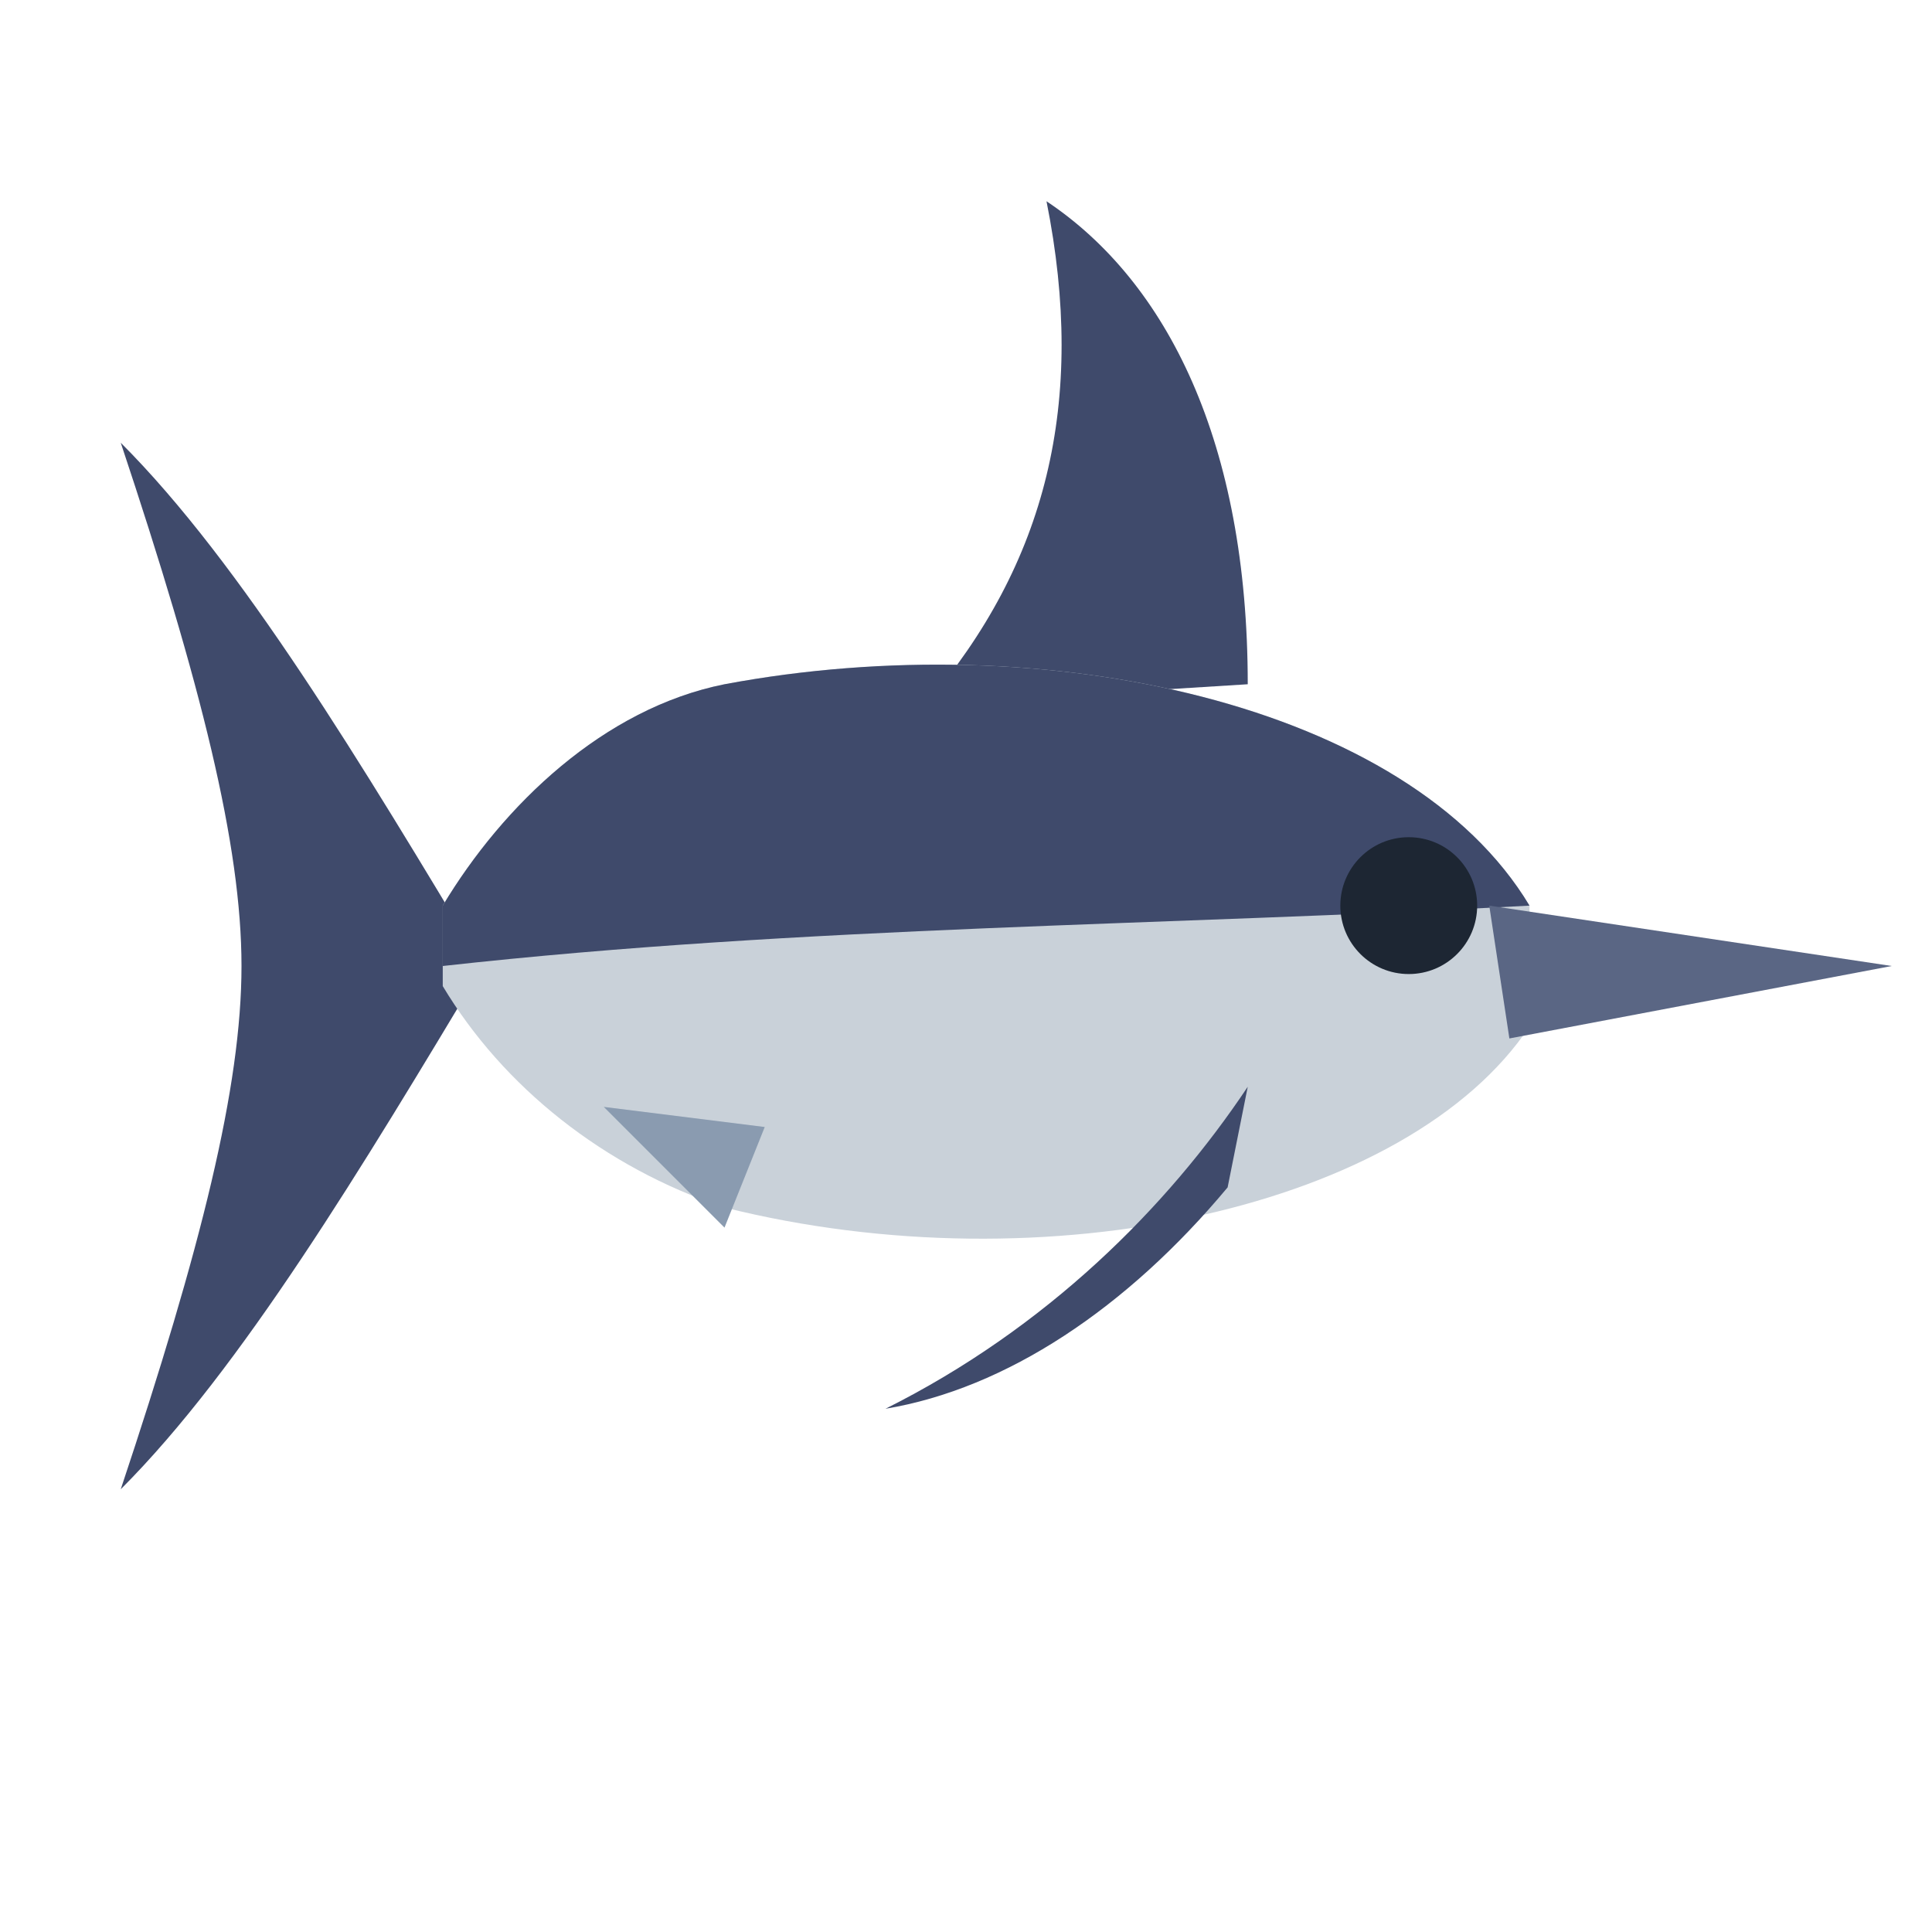
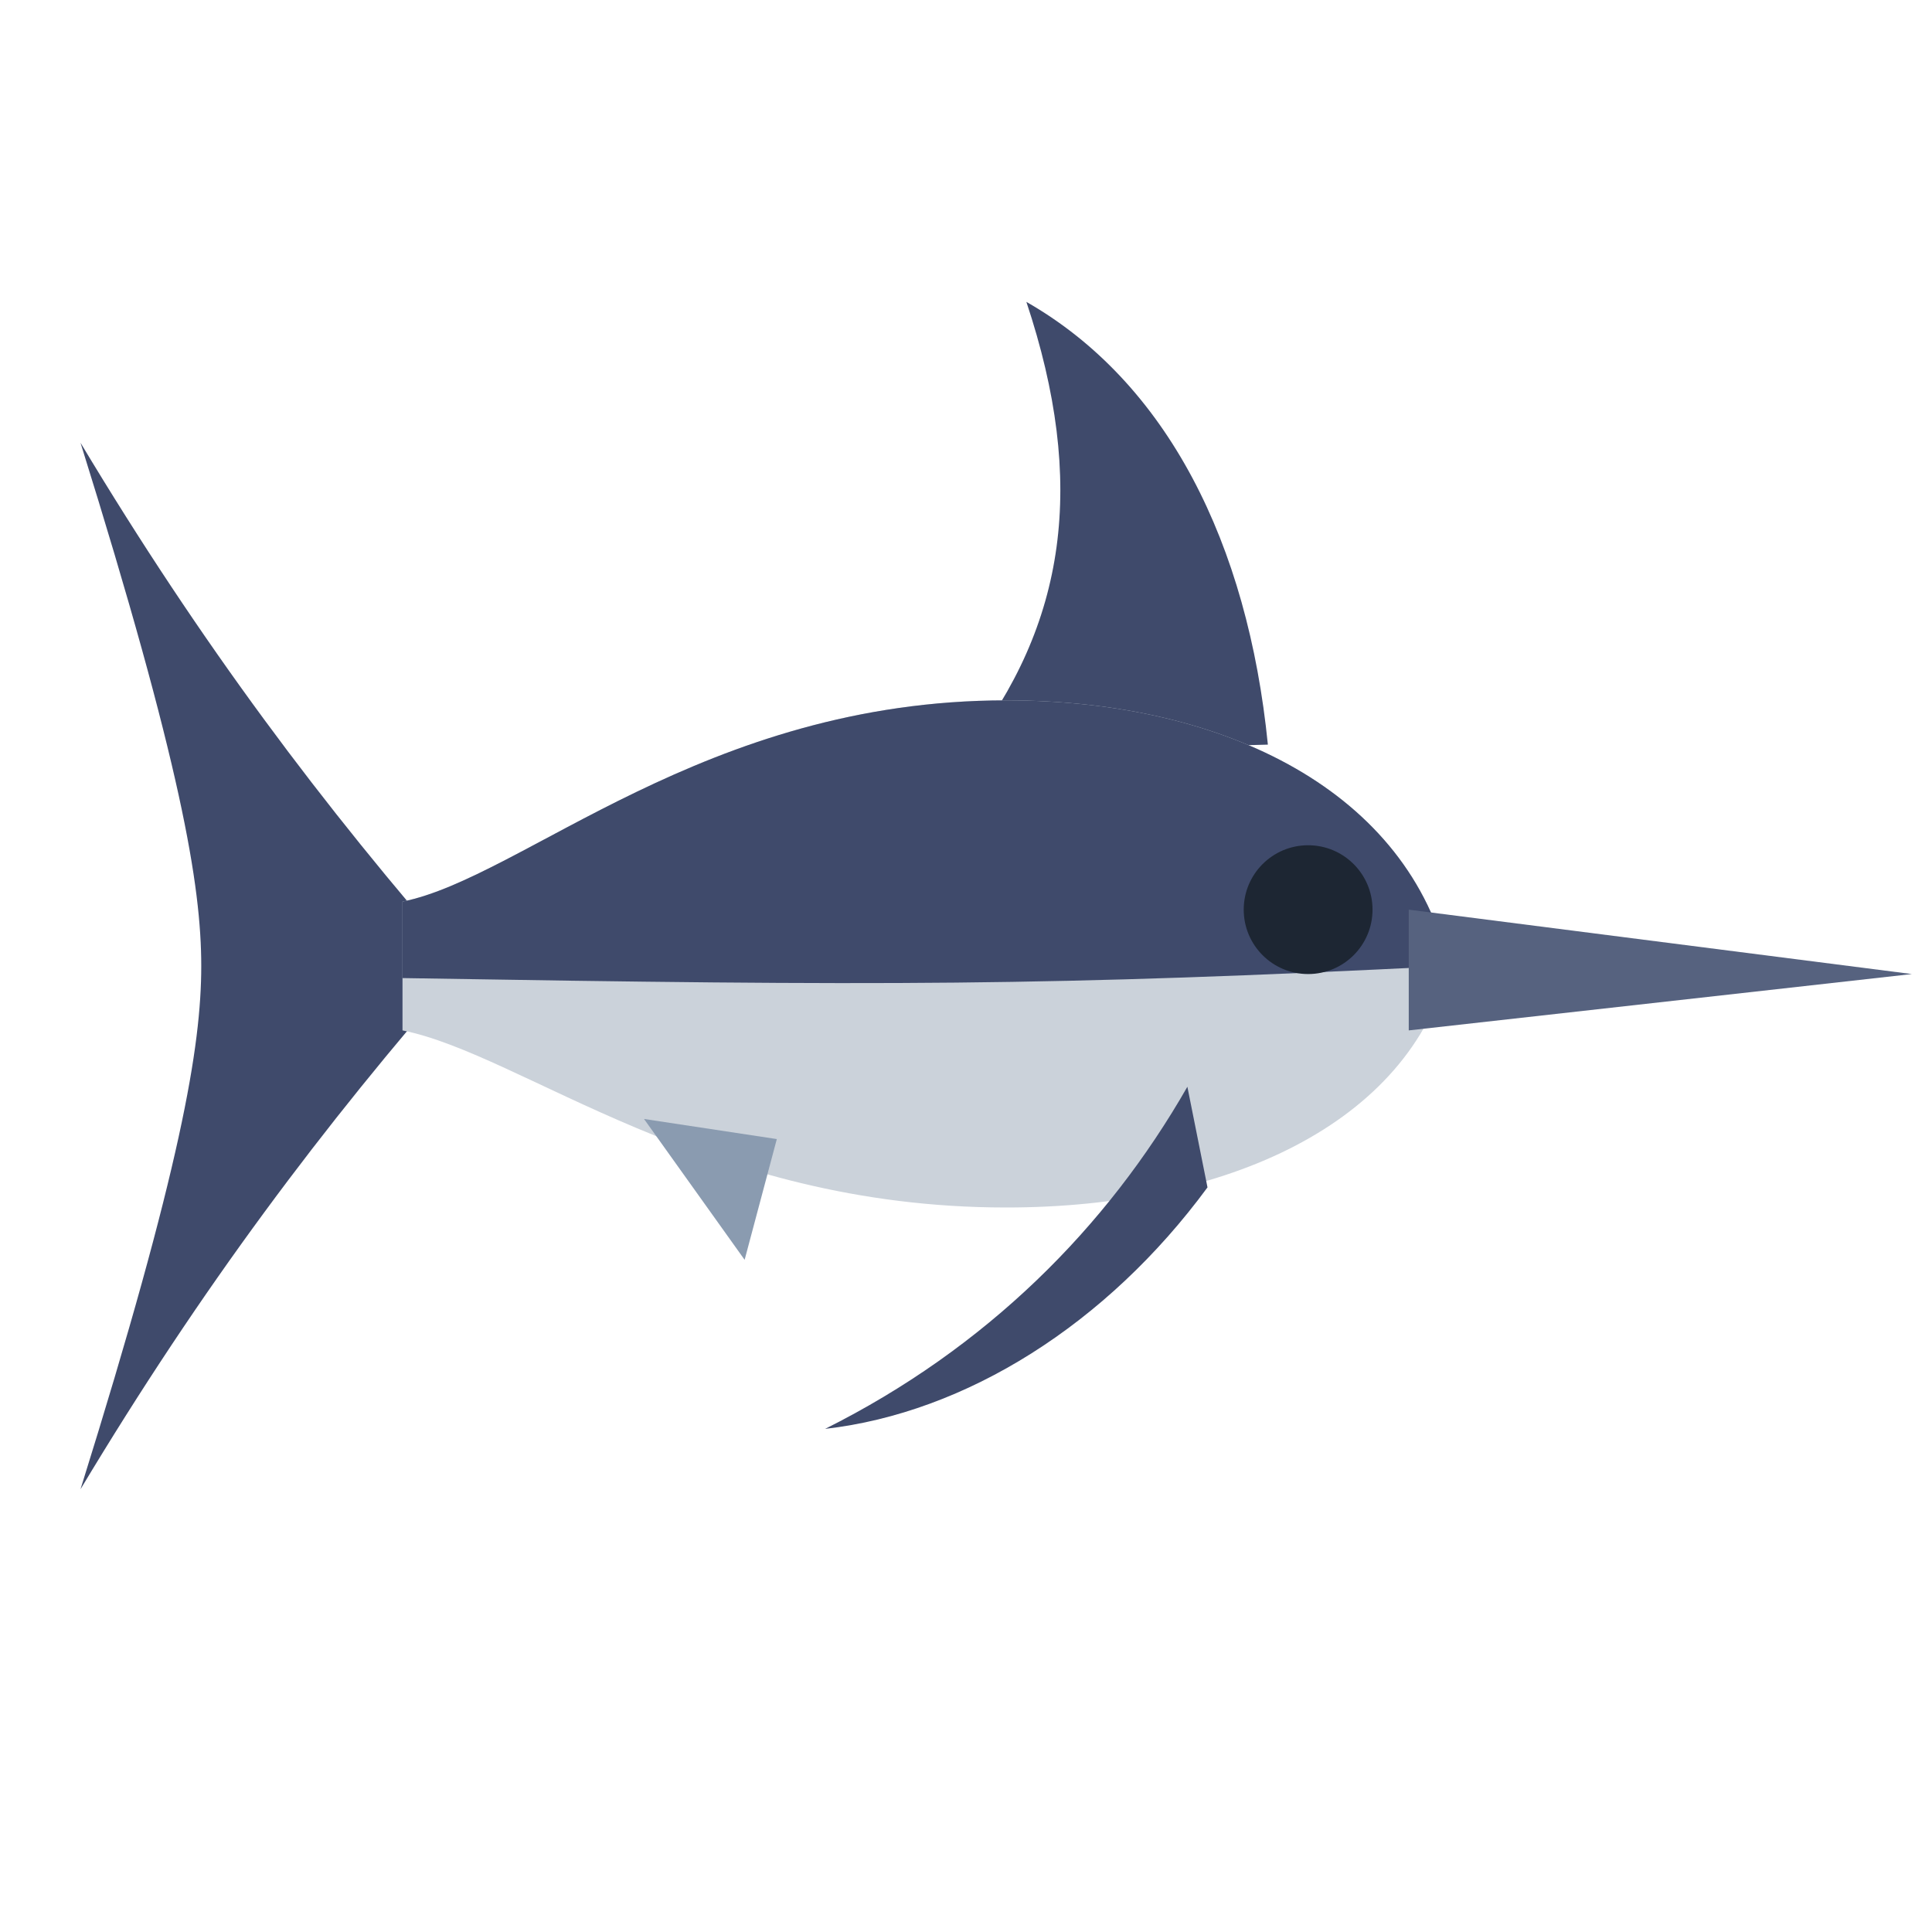
<svg xmlns="http://www.w3.org/2000/svg" width="48" height="48" viewBox="0 0 48 48" role="img" aria-label="Swordfish">
-   <path d="M12 24C9 19 6 14 3 11c2 6 3 10 3 13s-1 7-3 13c3-3 6-8 9-13Z" fill="#3f4a6b" />
-   <path d="M31 17c0-6-2-10-5-12 1 5 0 9-3 12.5Z" fill="#3f4a6b" />
-   <path d="M38 22.5c-3-5-12-7-20-5.5-3 .6-5.5 3-7 5.5v2c1.5 2.5 4 4.5 7 5.5 8 2 17 0 20-4.5Z" fill="#c9d1d9" />
-   <path d="M38 22.5c-3-5-12-7-20-5.5-3 .6-5.5 3-7 5.5v1.5c9-1 18-1 27-1.5Z" fill="#3f4a6b" />
-   <path d="M37 22.5 47 24l-9.5 1.8Z" fill="#5a6684" />
-   <path d="M31 27c-2 3-5 6-9 8 3-.5 6-2.5 8.5-5.5Z" fill="#3f4a6b" />
-   <path d="M15 27.5l3 3 1-2.5Z" fill="#8a9bb0" />
-   <circle cx="35" cy="22.5" r="1.7" fill="#1d2633" />
+   <path d="M11.5 24C8 20 5 16 2 11C4.5 19 5 22 5 24C5 26 4.5 29 2 37C5 32 8 28 11.5 24Z" fill="#3f4a6b" />
+   <path d="M31.5 18.5c-.5-5-2.5-9-6-11 1.5 4.5 1 8-1.5 11.2Z" fill="#3f4a6b" />
+   <path d="M14.5 22.6l1.2-2 1 1.6Z" fill="#3f4a6b" />
+   <path d="M36 24C35 19.71 30.5 17.4 25 17.4C17.5 17.4 13 21.8 10 22.4L10 25.6C13 26.2 17.5 30 25 30C30.5 30 35 27.9 36 24Z" fill="#cbd2da" />
+   <path d="M36 24C35 19.71 30.5 17.4 25 17.4C17.5 17.4 13 21.8 10 22.4L10 24.3C22 24.5 26 24.5 36 24Z" fill="#3f4a6b" />
+   <path d="M35 22.6 47.5 24.2 35 25.6Z" fill="#56627f" />
+   <path d="M29.5 27c-2 3.5-5 6.5-9 8.5 3.5-.4 7-2.6 9.5-6Z" fill="#3f4a6b" />
+   <path d="M16 27.8l2.5 3.5.8-3Z" fill="#8a9bb0" />
+   <circle cx="32.5" cy="22.6" r="1.6" fill="#1d2633" />
</svg>
